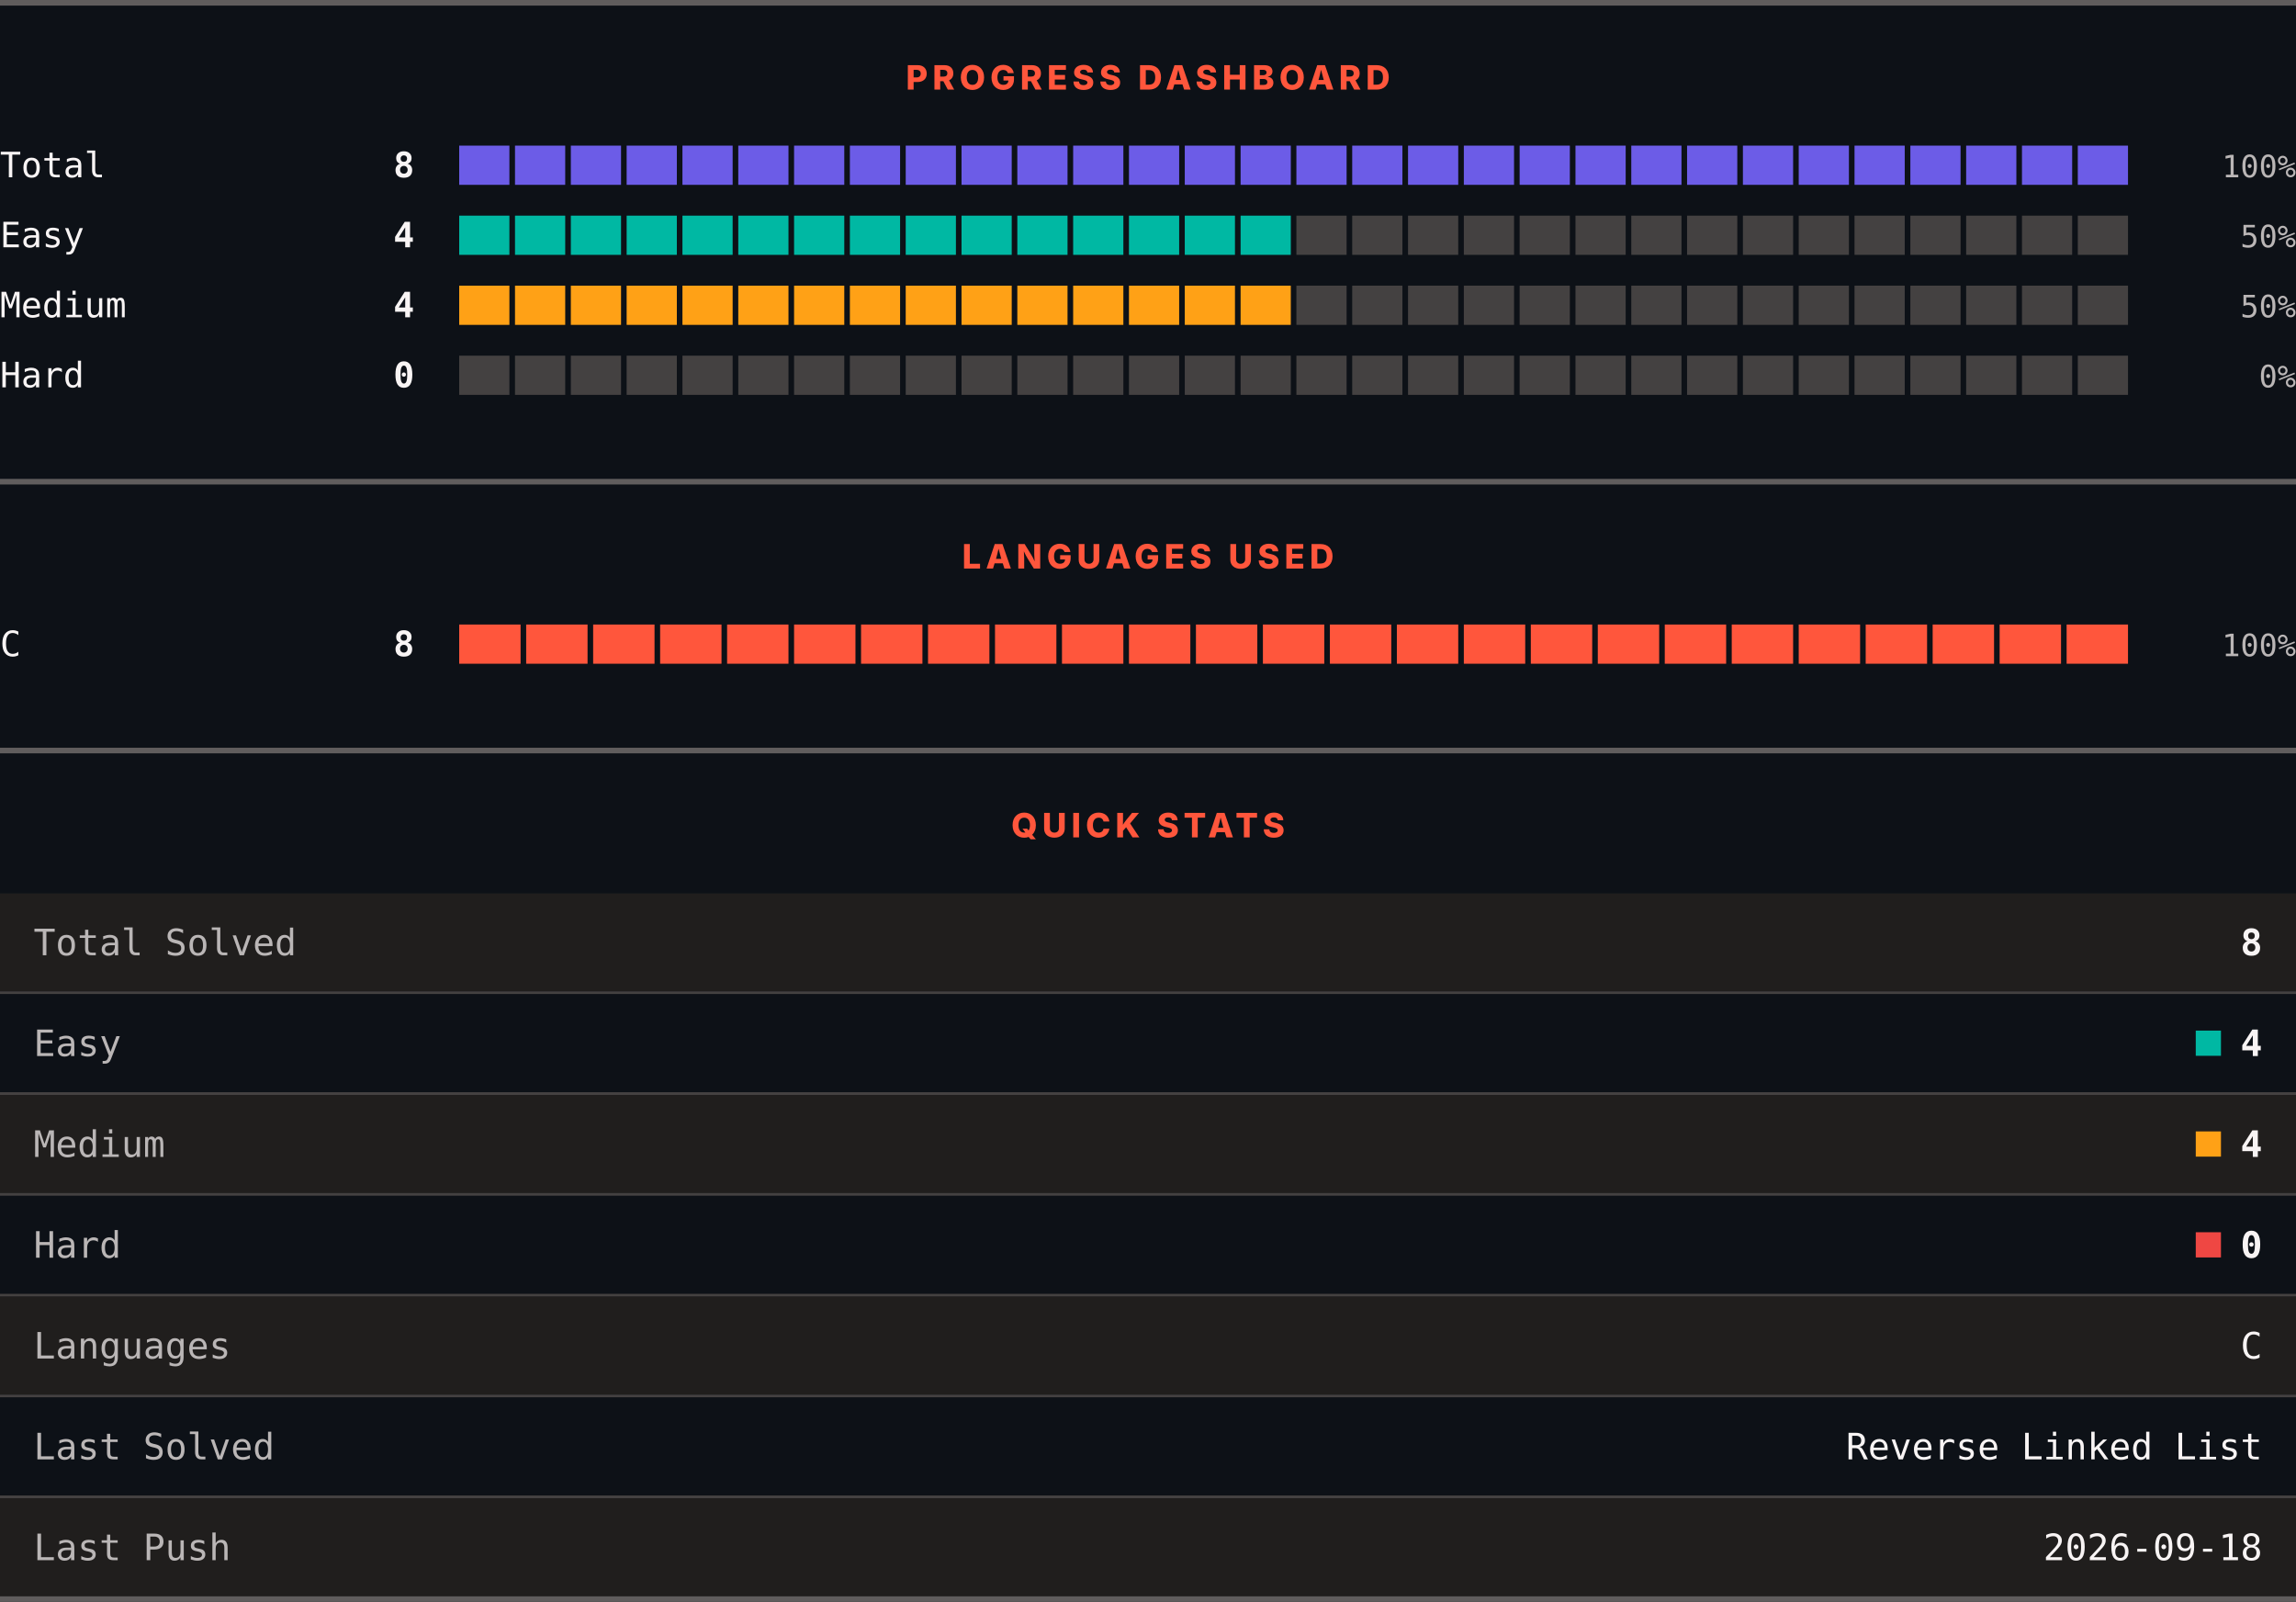
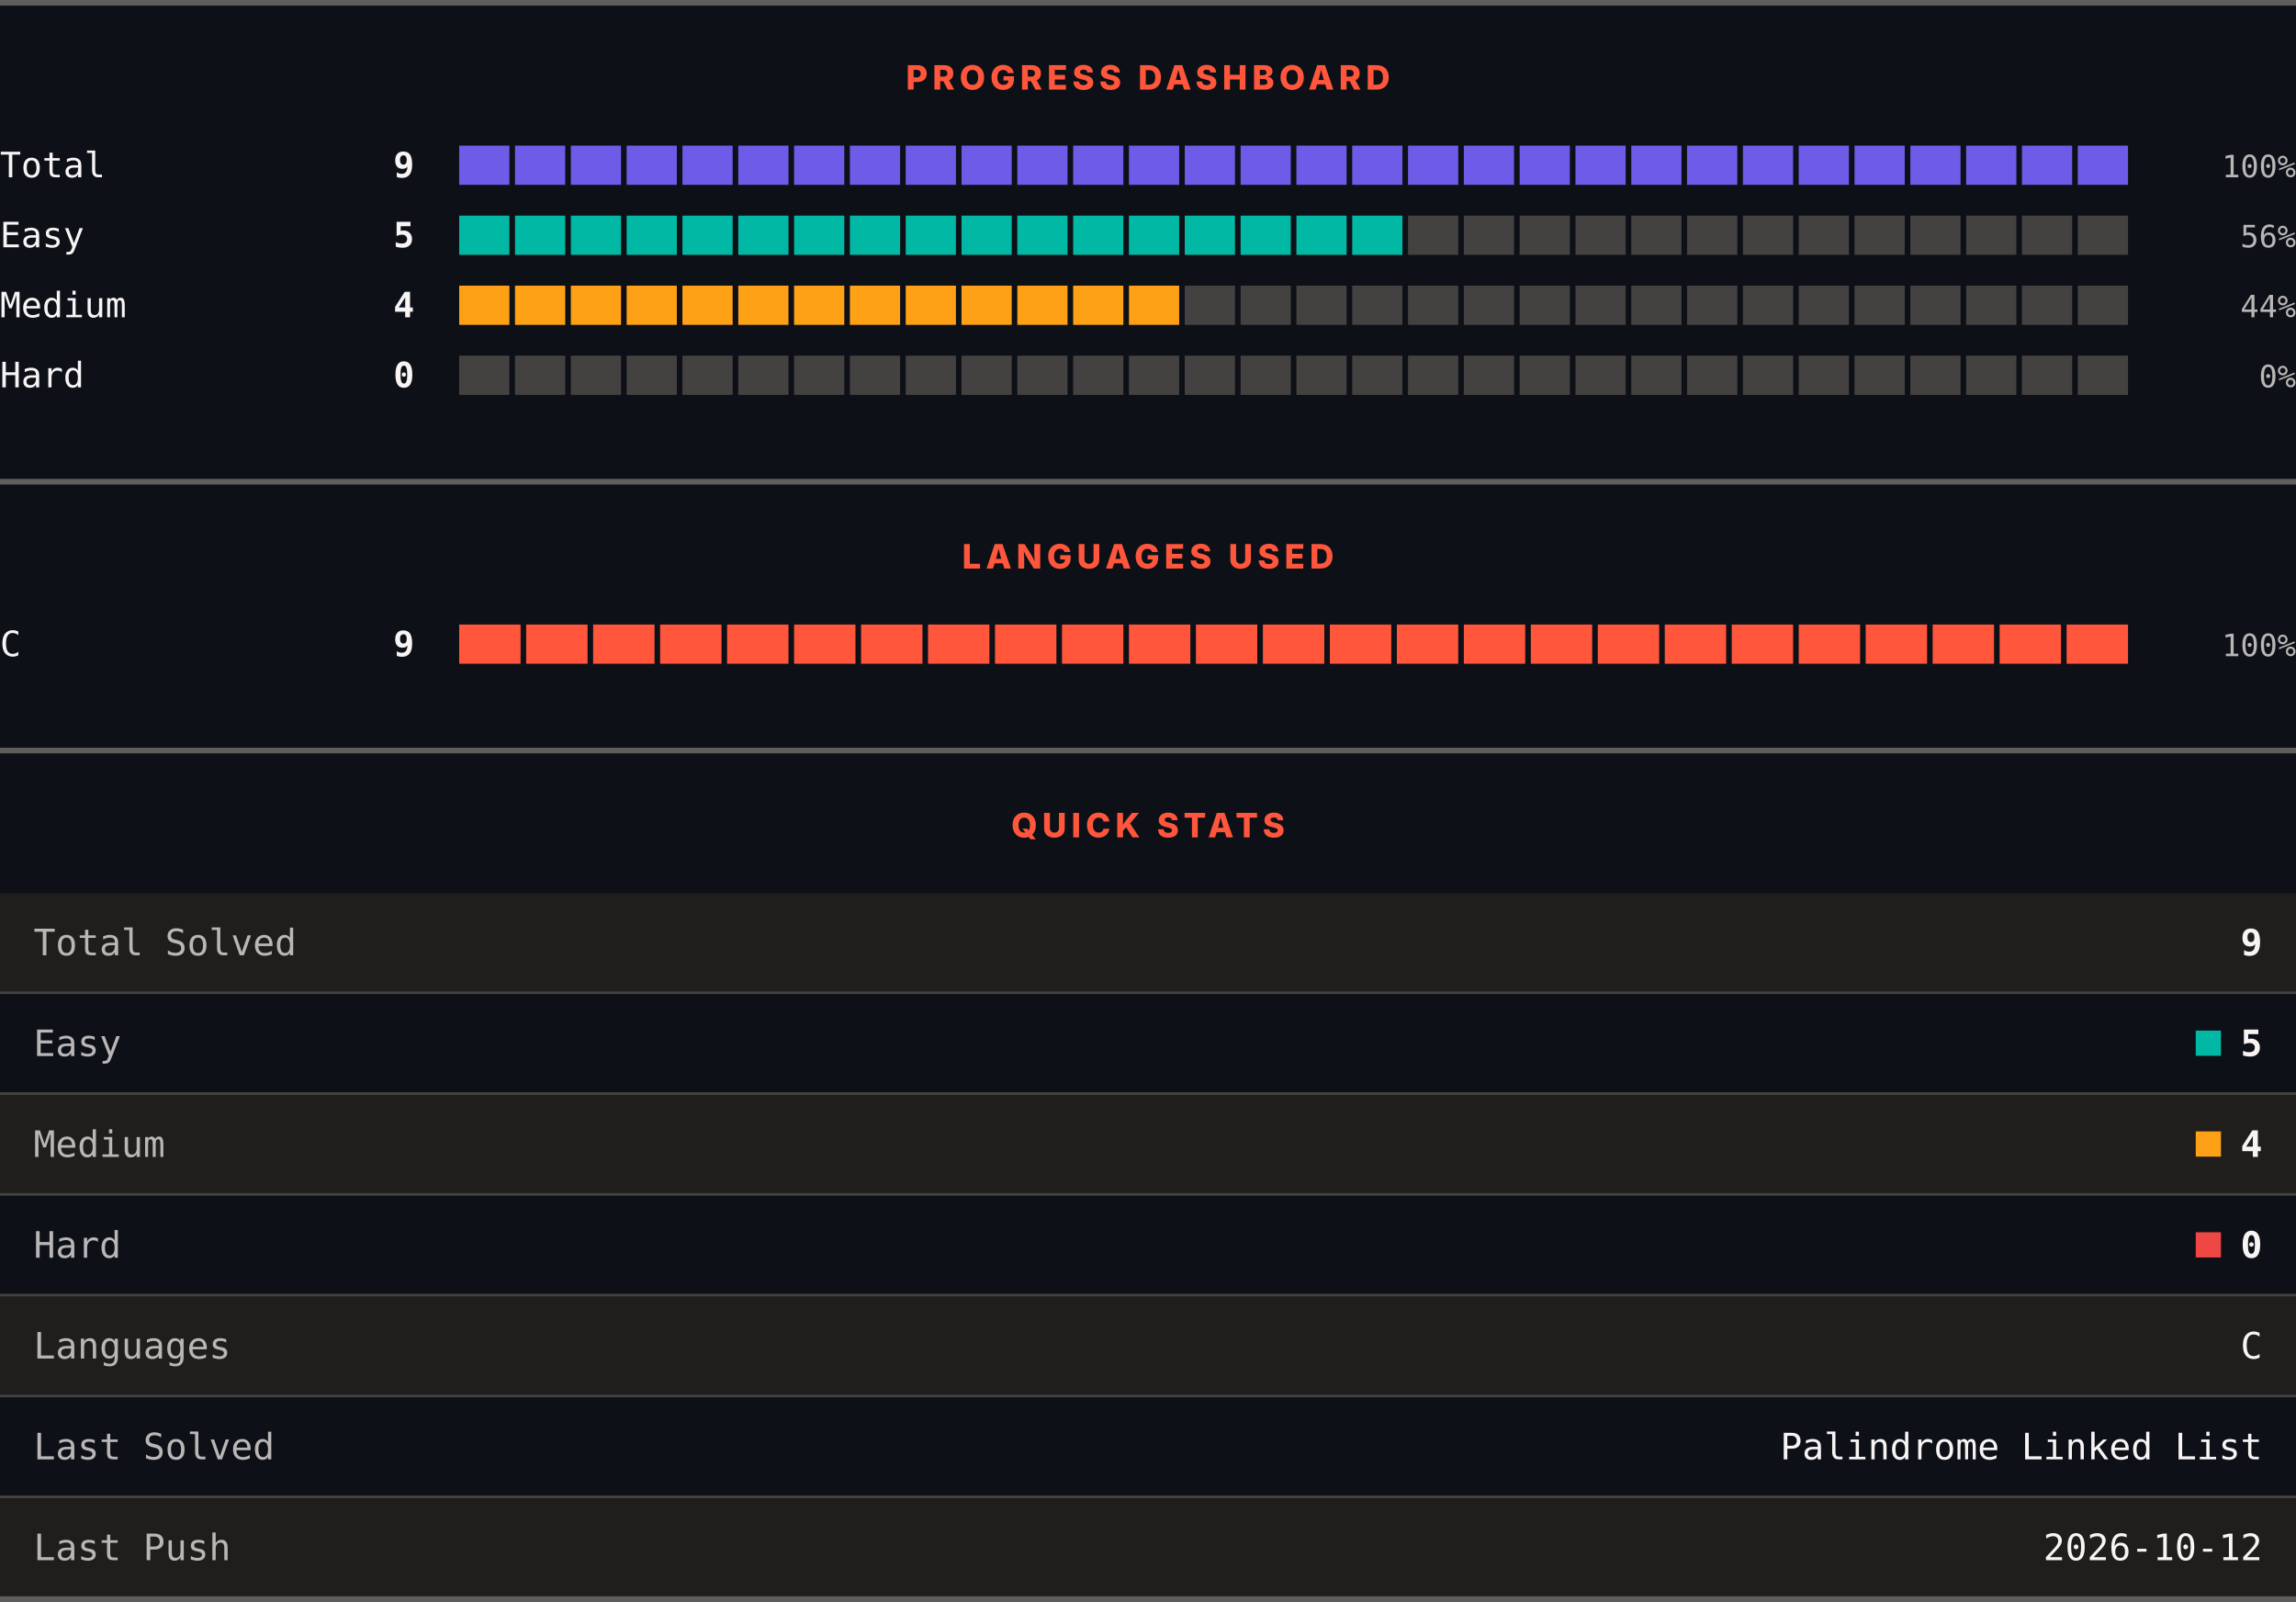
<svg xmlns="http://www.w3.org/2000/svg" width="820" height="572" viewBox="0 0 820 572" role="img" aria-label="LeetCode progress, languages and quick stats">
  <rect width="820" height="572" fill="#0d1117" />
  <rect x="0" y="0" width="820" height="2" fill="#605d5d" />
  <text x="410" y="32" text-anchor="middle" font-family="Archivo, system-ui, -apple-system, Segoe UI, sans-serif" font-size="12" font-weight="800" letter-spacing="1.68" fill="#ff563c">PROGRESS DASHBOARD</text>
  <text x="0" y="63.3" font-family="ui-monospace, SFMono-Regular, Menlo, Consolas, monospace" font-size="12.5" fill="#f8f4f4">Total</text>
-   <text x="148" y="63.3" text-anchor="end" font-family="ui-monospace, SFMono-Regular, Menlo, Consolas, monospace" font-size="12.5" font-weight="700" fill="#f8f4f4">8</text>
+   <text x="148" y="63.3" text-anchor="end" font-family="ui-monospace, SFMono-Regular, Menlo, Consolas, monospace" font-size="12.5" font-weight="700" fill="#f8f4f4">9</text>
  <rect x="164.00" y="52" width="17.93" height="14" fill="#6c5ce7" />
  <rect x="183.93" y="52" width="17.93" height="14" fill="#6c5ce7" />
  <rect x="203.87" y="52" width="17.93" height="14" fill="#6c5ce7" />
  <rect x="223.80" y="52" width="17.93" height="14" fill="#6c5ce7" />
  <rect x="243.73" y="52" width="17.93" height="14" fill="#6c5ce7" />
  <rect x="263.67" y="52" width="17.93" height="14" fill="#6c5ce7" />
  <rect x="283.60" y="52" width="17.93" height="14" fill="#6c5ce7" />
  <rect x="303.53" y="52" width="17.93" height="14" fill="#6c5ce7" />
  <rect x="323.47" y="52" width="17.93" height="14" fill="#6c5ce7" />
  <rect x="343.40" y="52" width="17.93" height="14" fill="#6c5ce7" />
  <rect x="363.33" y="52" width="17.93" height="14" fill="#6c5ce7" />
  <rect x="383.27" y="52" width="17.93" height="14" fill="#6c5ce7" />
  <rect x="403.20" y="52" width="17.93" height="14" fill="#6c5ce7" />
  <rect x="423.13" y="52" width="17.93" height="14" fill="#6c5ce7" />
  <rect x="443.07" y="52" width="17.93" height="14" fill="#6c5ce7" />
  <rect x="463.00" y="52" width="17.93" height="14" fill="#6c5ce7" />
  <rect x="482.93" y="52" width="17.93" height="14" fill="#6c5ce7" />
  <rect x="502.87" y="52" width="17.93" height="14" fill="#6c5ce7" />
  <rect x="522.80" y="52" width="17.93" height="14" fill="#6c5ce7" />
  <rect x="542.73" y="52" width="17.93" height="14" fill="#6c5ce7" />
  <rect x="562.67" y="52" width="17.93" height="14" fill="#6c5ce7" />
  <rect x="582.60" y="52" width="17.93" height="14" fill="#6c5ce7" />
  <rect x="602.53" y="52" width="17.93" height="14" fill="#6c5ce7" />
  <rect x="622.47" y="52" width="17.93" height="14" fill="#6c5ce7" />
  <rect x="642.40" y="52" width="17.93" height="14" fill="#6c5ce7" />
  <rect x="662.33" y="52" width="17.93" height="14" fill="#6c5ce7" />
  <rect x="682.27" y="52" width="17.93" height="14" fill="#6c5ce7" />
  <rect x="702.20" y="52" width="17.93" height="14" fill="#6c5ce7" />
  <rect x="722.13" y="52" width="17.93" height="14" fill="#6c5ce7" />
  <rect x="742.07" y="52" width="17.93" height="14" fill="#6c5ce7" />
  <text x="820" y="63.3" text-anchor="end" font-family="ui-monospace, SFMono-Regular, Menlo, Consolas, monospace" font-size="11" fill="#bab6b6">100%</text>
  <text x="0" y="88.3" font-family="ui-monospace, SFMono-Regular, Menlo, Consolas, monospace" font-size="12.5" fill="#f8f4f4">Easy</text>
-   <text x="148" y="88.3" text-anchor="end" font-family="ui-monospace, SFMono-Regular, Menlo, Consolas, monospace" font-size="12.5" font-weight="700" fill="#f8f4f4">4</text>
+   <text x="148" y="88.3" text-anchor="end" font-family="ui-monospace, SFMono-Regular, Menlo, Consolas, monospace" font-size="12.5" font-weight="700" fill="#f8f4f4">5</text>
  <rect x="164.00" y="77" width="17.93" height="14" fill="#00b8a3" />
  <rect x="183.93" y="77" width="17.93" height="14" fill="#00b8a3" />
  <rect x="203.87" y="77" width="17.93" height="14" fill="#00b8a3" />
  <rect x="223.80" y="77" width="17.93" height="14" fill="#00b8a3" />
  <rect x="243.73" y="77" width="17.93" height="14" fill="#00b8a3" />
  <rect x="263.67" y="77" width="17.93" height="14" fill="#00b8a3" />
  <rect x="283.60" y="77" width="17.93" height="14" fill="#00b8a3" />
  <rect x="303.53" y="77" width="17.93" height="14" fill="#00b8a3" />
  <rect x="323.47" y="77" width="17.93" height="14" fill="#00b8a3" />
  <rect x="343.40" y="77" width="17.93" height="14" fill="#00b8a3" />
  <rect x="363.33" y="77" width="17.93" height="14" fill="#00b8a3" />
  <rect x="383.27" y="77" width="17.93" height="14" fill="#00b8a3" />
  <rect x="403.20" y="77" width="17.93" height="14" fill="#00b8a3" />
  <rect x="423.13" y="77" width="17.93" height="14" fill="#00b8a3" />
  <rect x="443.07" y="77" width="17.93" height="14" fill="#00b8a3" />
-   <rect x="463.00" y="77" width="17.93" height="14" fill="#444141" />
-   <rect x="482.93" y="77" width="17.93" height="14" fill="#444141" />
+   <rect x="463.00" y="77" width="17.93" height="14" fill="#00b8a3" />
+   <rect x="482.93" y="77" width="17.93" height="14" fill="#00b8a3" />
  <rect x="502.87" y="77" width="17.93" height="14" fill="#444141" />
  <rect x="522.80" y="77" width="17.93" height="14" fill="#444141" />
  <rect x="542.73" y="77" width="17.93" height="14" fill="#444141" />
  <rect x="562.67" y="77" width="17.93" height="14" fill="#444141" />
  <rect x="582.60" y="77" width="17.93" height="14" fill="#444141" />
  <rect x="602.53" y="77" width="17.93" height="14" fill="#444141" />
  <rect x="622.47" y="77" width="17.93" height="14" fill="#444141" />
  <rect x="642.40" y="77" width="17.93" height="14" fill="#444141" />
  <rect x="662.33" y="77" width="17.93" height="14" fill="#444141" />
  <rect x="682.27" y="77" width="17.93" height="14" fill="#444141" />
  <rect x="702.20" y="77" width="17.93" height="14" fill="#444141" />
  <rect x="722.13" y="77" width="17.93" height="14" fill="#444141" />
  <rect x="742.07" y="77" width="17.93" height="14" fill="#444141" />
-   <text x="820" y="88.3" text-anchor="end" font-family="ui-monospace, SFMono-Regular, Menlo, Consolas, monospace" font-size="11" fill="#bab6b6">50%</text>
+   <text x="820" y="88.3" text-anchor="end" font-family="ui-monospace, SFMono-Regular, Menlo, Consolas, monospace" font-size="11" fill="#bab6b6">56%</text>
  <text x="0" y="113.3" font-family="ui-monospace, SFMono-Regular, Menlo, Consolas, monospace" font-size="12.5" fill="#f8f4f4">Medium</text>
  <text x="148" y="113.3" text-anchor="end" font-family="ui-monospace, SFMono-Regular, Menlo, Consolas, monospace" font-size="12.5" font-weight="700" fill="#f8f4f4">4</text>
  <rect x="164.00" y="102" width="17.93" height="14" fill="#ffa116" />
  <rect x="183.93" y="102" width="17.93" height="14" fill="#ffa116" />
  <rect x="203.87" y="102" width="17.93" height="14" fill="#ffa116" />
  <rect x="223.80" y="102" width="17.93" height="14" fill="#ffa116" />
  <rect x="243.73" y="102" width="17.93" height="14" fill="#ffa116" />
  <rect x="263.67" y="102" width="17.93" height="14" fill="#ffa116" />
  <rect x="283.60" y="102" width="17.93" height="14" fill="#ffa116" />
  <rect x="303.53" y="102" width="17.93" height="14" fill="#ffa116" />
  <rect x="323.47" y="102" width="17.93" height="14" fill="#ffa116" />
  <rect x="343.40" y="102" width="17.93" height="14" fill="#ffa116" />
  <rect x="363.33" y="102" width="17.93" height="14" fill="#ffa116" />
  <rect x="383.27" y="102" width="17.93" height="14" fill="#ffa116" />
  <rect x="403.20" y="102" width="17.93" height="14" fill="#ffa116" />
-   <rect x="423.13" y="102" width="17.93" height="14" fill="#ffa116" />
-   <rect x="443.07" y="102" width="17.93" height="14" fill="#ffa116" />
+   <rect x="423.13" y="102" width="17.93" height="14" fill="#444141" />
+   <rect x="443.07" y="102" width="17.93" height="14" fill="#444141" />
  <rect x="463.00" y="102" width="17.93" height="14" fill="#444141" />
  <rect x="482.93" y="102" width="17.93" height="14" fill="#444141" />
  <rect x="502.87" y="102" width="17.93" height="14" fill="#444141" />
  <rect x="522.80" y="102" width="17.93" height="14" fill="#444141" />
  <rect x="542.73" y="102" width="17.93" height="14" fill="#444141" />
  <rect x="562.67" y="102" width="17.93" height="14" fill="#444141" />
  <rect x="582.60" y="102" width="17.93" height="14" fill="#444141" />
  <rect x="602.53" y="102" width="17.93" height="14" fill="#444141" />
  <rect x="622.47" y="102" width="17.93" height="14" fill="#444141" />
  <rect x="642.40" y="102" width="17.93" height="14" fill="#444141" />
  <rect x="662.33" y="102" width="17.93" height="14" fill="#444141" />
  <rect x="682.27" y="102" width="17.93" height="14" fill="#444141" />
  <rect x="702.20" y="102" width="17.93" height="14" fill="#444141" />
  <rect x="722.13" y="102" width="17.93" height="14" fill="#444141" />
  <rect x="742.07" y="102" width="17.93" height="14" fill="#444141" />
-   <text x="820" y="113.3" text-anchor="end" font-family="ui-monospace, SFMono-Regular, Menlo, Consolas, monospace" font-size="11" fill="#bab6b6">50%</text>
+   <text x="820" y="113.3" text-anchor="end" font-family="ui-monospace, SFMono-Regular, Menlo, Consolas, monospace" font-size="11" fill="#bab6b6">44%</text>
  <text x="0" y="138.3" font-family="ui-monospace, SFMono-Regular, Menlo, Consolas, monospace" font-size="12.5" fill="#f8f4f4">Hard</text>
  <text x="148" y="138.3" text-anchor="end" font-family="ui-monospace, SFMono-Regular, Menlo, Consolas, monospace" font-size="12.5" font-weight="700" fill="#f8f4f4">0</text>
  <rect x="164.00" y="127" width="17.93" height="14" fill="#444141" />
  <rect x="183.93" y="127" width="17.93" height="14" fill="#444141" />
  <rect x="203.87" y="127" width="17.93" height="14" fill="#444141" />
  <rect x="223.80" y="127" width="17.93" height="14" fill="#444141" />
  <rect x="243.73" y="127" width="17.93" height="14" fill="#444141" />
  <rect x="263.67" y="127" width="17.93" height="14" fill="#444141" />
  <rect x="283.60" y="127" width="17.93" height="14" fill="#444141" />
  <rect x="303.53" y="127" width="17.93" height="14" fill="#444141" />
  <rect x="323.47" y="127" width="17.93" height="14" fill="#444141" />
  <rect x="343.40" y="127" width="17.93" height="14" fill="#444141" />
  <rect x="363.33" y="127" width="17.93" height="14" fill="#444141" />
  <rect x="383.27" y="127" width="17.93" height="14" fill="#444141" />
  <rect x="403.20" y="127" width="17.93" height="14" fill="#444141" />
  <rect x="423.13" y="127" width="17.93" height="14" fill="#444141" />
  <rect x="443.07" y="127" width="17.93" height="14" fill="#444141" />
  <rect x="463.00" y="127" width="17.93" height="14" fill="#444141" />
  <rect x="482.93" y="127" width="17.93" height="14" fill="#444141" />
  <rect x="502.87" y="127" width="17.93" height="14" fill="#444141" />
  <rect x="522.80" y="127" width="17.93" height="14" fill="#444141" />
  <rect x="542.73" y="127" width="17.93" height="14" fill="#444141" />
  <rect x="562.67" y="127" width="17.93" height="14" fill="#444141" />
  <rect x="582.60" y="127" width="17.93" height="14" fill="#444141" />
  <rect x="602.53" y="127" width="17.93" height="14" fill="#444141" />
  <rect x="622.47" y="127" width="17.93" height="14" fill="#444141" />
  <rect x="642.40" y="127" width="17.93" height="14" fill="#444141" />
  <rect x="662.33" y="127" width="17.93" height="14" fill="#444141" />
  <rect x="682.27" y="127" width="17.93" height="14" fill="#444141" />
  <rect x="702.20" y="127" width="17.93" height="14" fill="#444141" />
  <rect x="722.13" y="127" width="17.93" height="14" fill="#444141" />
  <rect x="742.07" y="127" width="17.93" height="14" fill="#444141" />
  <text x="820" y="138.3" text-anchor="end" font-family="ui-monospace, SFMono-Regular, Menlo, Consolas, monospace" font-size="11" fill="#bab6b6">0%</text>
  <rect x="0" y="171" width="820" height="2" fill="#605d5d" />
  <text x="410" y="203" text-anchor="middle" font-family="Archivo, system-ui, -apple-system, Segoe UI, sans-serif" font-size="12" font-weight="800" letter-spacing="1.68" fill="#ff563c">LANGUAGES USED</text>
  <text x="0" y="234.3" font-family="ui-monospace, SFMono-Regular, Menlo, Consolas, monospace" font-size="12.5" fill="#f8f4f4">C</text>
-   <text x="148" y="234.3" text-anchor="end" font-family="ui-monospace, SFMono-Regular, Menlo, Consolas, monospace" font-size="12.5" font-weight="700" fill="#f8f4f4">8</text>
+   <text x="148" y="234.3" text-anchor="end" font-family="ui-monospace, SFMono-Regular, Menlo, Consolas, monospace" font-size="12.5" font-weight="700" fill="#f8f4f4">9</text>
  <rect x="164.00" y="223" width="21.92" height="14" fill="#ff563c" />
  <rect x="187.92" y="223" width="21.92" height="14" fill="#ff563c" />
  <rect x="211.84" y="223" width="21.92" height="14" fill="#ff563c" />
  <rect x="235.76" y="223" width="21.92" height="14" fill="#ff563c" />
  <rect x="259.68" y="223" width="21.92" height="14" fill="#ff563c" />
  <rect x="283.60" y="223" width="21.92" height="14" fill="#ff563c" />
  <rect x="307.52" y="223" width="21.92" height="14" fill="#ff563c" />
  <rect x="331.44" y="223" width="21.92" height="14" fill="#ff563c" />
  <rect x="355.36" y="223" width="21.92" height="14" fill="#ff563c" />
  <rect x="379.28" y="223" width="21.92" height="14" fill="#ff563c" />
  <rect x="403.20" y="223" width="21.92" height="14" fill="#ff563c" />
  <rect x="427.12" y="223" width="21.92" height="14" fill="#ff563c" />
  <rect x="451.04" y="223" width="21.92" height="14" fill="#ff563c" />
  <rect x="474.96" y="223" width="21.92" height="14" fill="#ff563c" />
  <rect x="498.88" y="223" width="21.92" height="14" fill="#ff563c" />
  <rect x="522.80" y="223" width="21.92" height="14" fill="#ff563c" />
  <rect x="546.72" y="223" width="21.92" height="14" fill="#ff563c" />
  <rect x="570.64" y="223" width="21.92" height="14" fill="#ff563c" />
  <rect x="594.56" y="223" width="21.92" height="14" fill="#ff563c" />
  <rect x="618.48" y="223" width="21.92" height="14" fill="#ff563c" />
  <rect x="642.40" y="223" width="21.92" height="14" fill="#ff563c" />
  <rect x="666.32" y="223" width="21.92" height="14" fill="#ff563c" />
  <rect x="690.24" y="223" width="21.92" height="14" fill="#ff563c" />
  <rect x="714.16" y="223" width="21.92" height="14" fill="#ff563c" />
  <rect x="738.08" y="223" width="21.92" height="14" fill="#ff563c" />
  <text x="820" y="234.3" text-anchor="end" font-family="ui-monospace, SFMono-Regular, Menlo, Consolas, monospace" font-size="11" fill="#bab6b6">100%</text>
  <rect x="0" y="267" width="820" height="2" fill="#605d5d" />
  <text x="410" y="299" text-anchor="middle" font-family="Archivo, system-ui, -apple-system, Segoe UI, sans-serif" font-size="12" font-weight="800" letter-spacing="1.68" fill="#ff563c">QUICK STATS</text>
  <rect x="0" y="319" width="820" height="35" fill="#201e1d" />
  <text x="12" y="341.1" font-family="ui-monospace, SFMono-Regular, Menlo, Consolas, monospace" font-size="13" fill="#bab6b6">Total Solved</text>
-   <text x="808" y="341.1" text-anchor="end" font-family="ui-monospace, SFMono-Regular, Menlo, Consolas, monospace" font-size="13" font-weight="700" fill="#f8f4f4">8</text>
+   <text x="808" y="341.1" text-anchor="end" font-family="ui-monospace, SFMono-Regular, Menlo, Consolas, monospace" font-size="13" font-weight="700" fill="#f8f4f4">9</text>
  <rect x="0" y="354" width="820" height="1" fill="#444141" />
  <rect x="0" y="355" width="820" height="35" fill="#0d1117" />
  <text x="12" y="377.1" font-family="ui-monospace, SFMono-Regular, Menlo, Consolas, monospace" font-size="13" fill="#bab6b6">Easy</text>
  <rect x="784.2" y="368" width="9" height="9" fill="#00b8a3" />
-   <text x="808" y="377.1" text-anchor="end" font-family="ui-monospace, SFMono-Regular, Menlo, Consolas, monospace" font-size="13" font-weight="700" fill="#f8f4f4">4</text>
+   <text x="808" y="377.1" text-anchor="end" font-family="ui-monospace, SFMono-Regular, Menlo, Consolas, monospace" font-size="13" font-weight="700" fill="#f8f4f4">5</text>
  <rect x="0" y="390" width="820" height="1" fill="#444141" />
  <rect x="0" y="391" width="820" height="35" fill="#201e1d" />
  <text x="12" y="413.1" font-family="ui-monospace, SFMono-Regular, Menlo, Consolas, monospace" font-size="13" fill="#bab6b6">Medium</text>
  <rect x="784.2" y="404" width="9" height="9" fill="#ffa116" />
  <text x="808" y="413.1" text-anchor="end" font-family="ui-monospace, SFMono-Regular, Menlo, Consolas, monospace" font-size="13" font-weight="700" fill="#f8f4f4">4</text>
  <rect x="0" y="426" width="820" height="1" fill="#444141" />
  <rect x="0" y="427" width="820" height="35" fill="#0d1117" />
  <text x="12" y="449.1" font-family="ui-monospace, SFMono-Regular, Menlo, Consolas, monospace" font-size="13" fill="#bab6b6">Hard</text>
  <rect x="784.2" y="440" width="9" height="9" fill="#ef4743" />
  <text x="808" y="449.1" text-anchor="end" font-family="ui-monospace, SFMono-Regular, Menlo, Consolas, monospace" font-size="13" font-weight="700" fill="#f8f4f4">0</text>
  <rect x="0" y="462" width="820" height="1" fill="#444141" />
  <rect x="0" y="463" width="820" height="35" fill="#201e1d" />
  <text x="12" y="485.1" font-family="ui-monospace, SFMono-Regular, Menlo, Consolas, monospace" font-size="13" fill="#bab6b6">Languages</text>
  <text x="808" y="485.1" text-anchor="end" font-family="ui-monospace, SFMono-Regular, Menlo, Consolas, monospace" font-size="13" fill="#f8f4f4">C</text>
  <rect x="0" y="498" width="820" height="1" fill="#444141" />
  <rect x="0" y="499" width="820" height="35" fill="#0d1117" />
  <text x="12" y="521.1" font-family="ui-monospace, SFMono-Regular, Menlo, Consolas, monospace" font-size="13" fill="#bab6b6">Last Solved</text>
-   <text x="808" y="521.1" text-anchor="end" font-family="ui-monospace, SFMono-Regular, Menlo, Consolas, monospace" font-size="13" fill="#f8f4f4">Reverse Linked List</text>
+   <text x="808" y="521.1" text-anchor="end" font-family="ui-monospace, SFMono-Regular, Menlo, Consolas, monospace" font-size="13" fill="#f8f4f4">Palindrome Linked List</text>
  <rect x="0" y="534" width="820" height="1" fill="#444141" />
  <rect x="0" y="535" width="820" height="35" fill="#201e1d" />
  <text x="12" y="557.1" font-family="ui-monospace, SFMono-Regular, Menlo, Consolas, monospace" font-size="13" fill="#bab6b6">Last Push</text>
-   <text x="808" y="557.1" text-anchor="end" font-family="ui-monospace, SFMono-Regular, Menlo, Consolas, monospace" font-size="13" fill="#f8f4f4">2026-09-18</text>
+   <text x="808" y="557.1" text-anchor="end" font-family="ui-monospace, SFMono-Regular, Menlo, Consolas, monospace" font-size="13" fill="#f8f4f4">2026-10-12</text>
  <rect x="0" y="570" width="820" height="2" fill="#605d5d" />
</svg>
